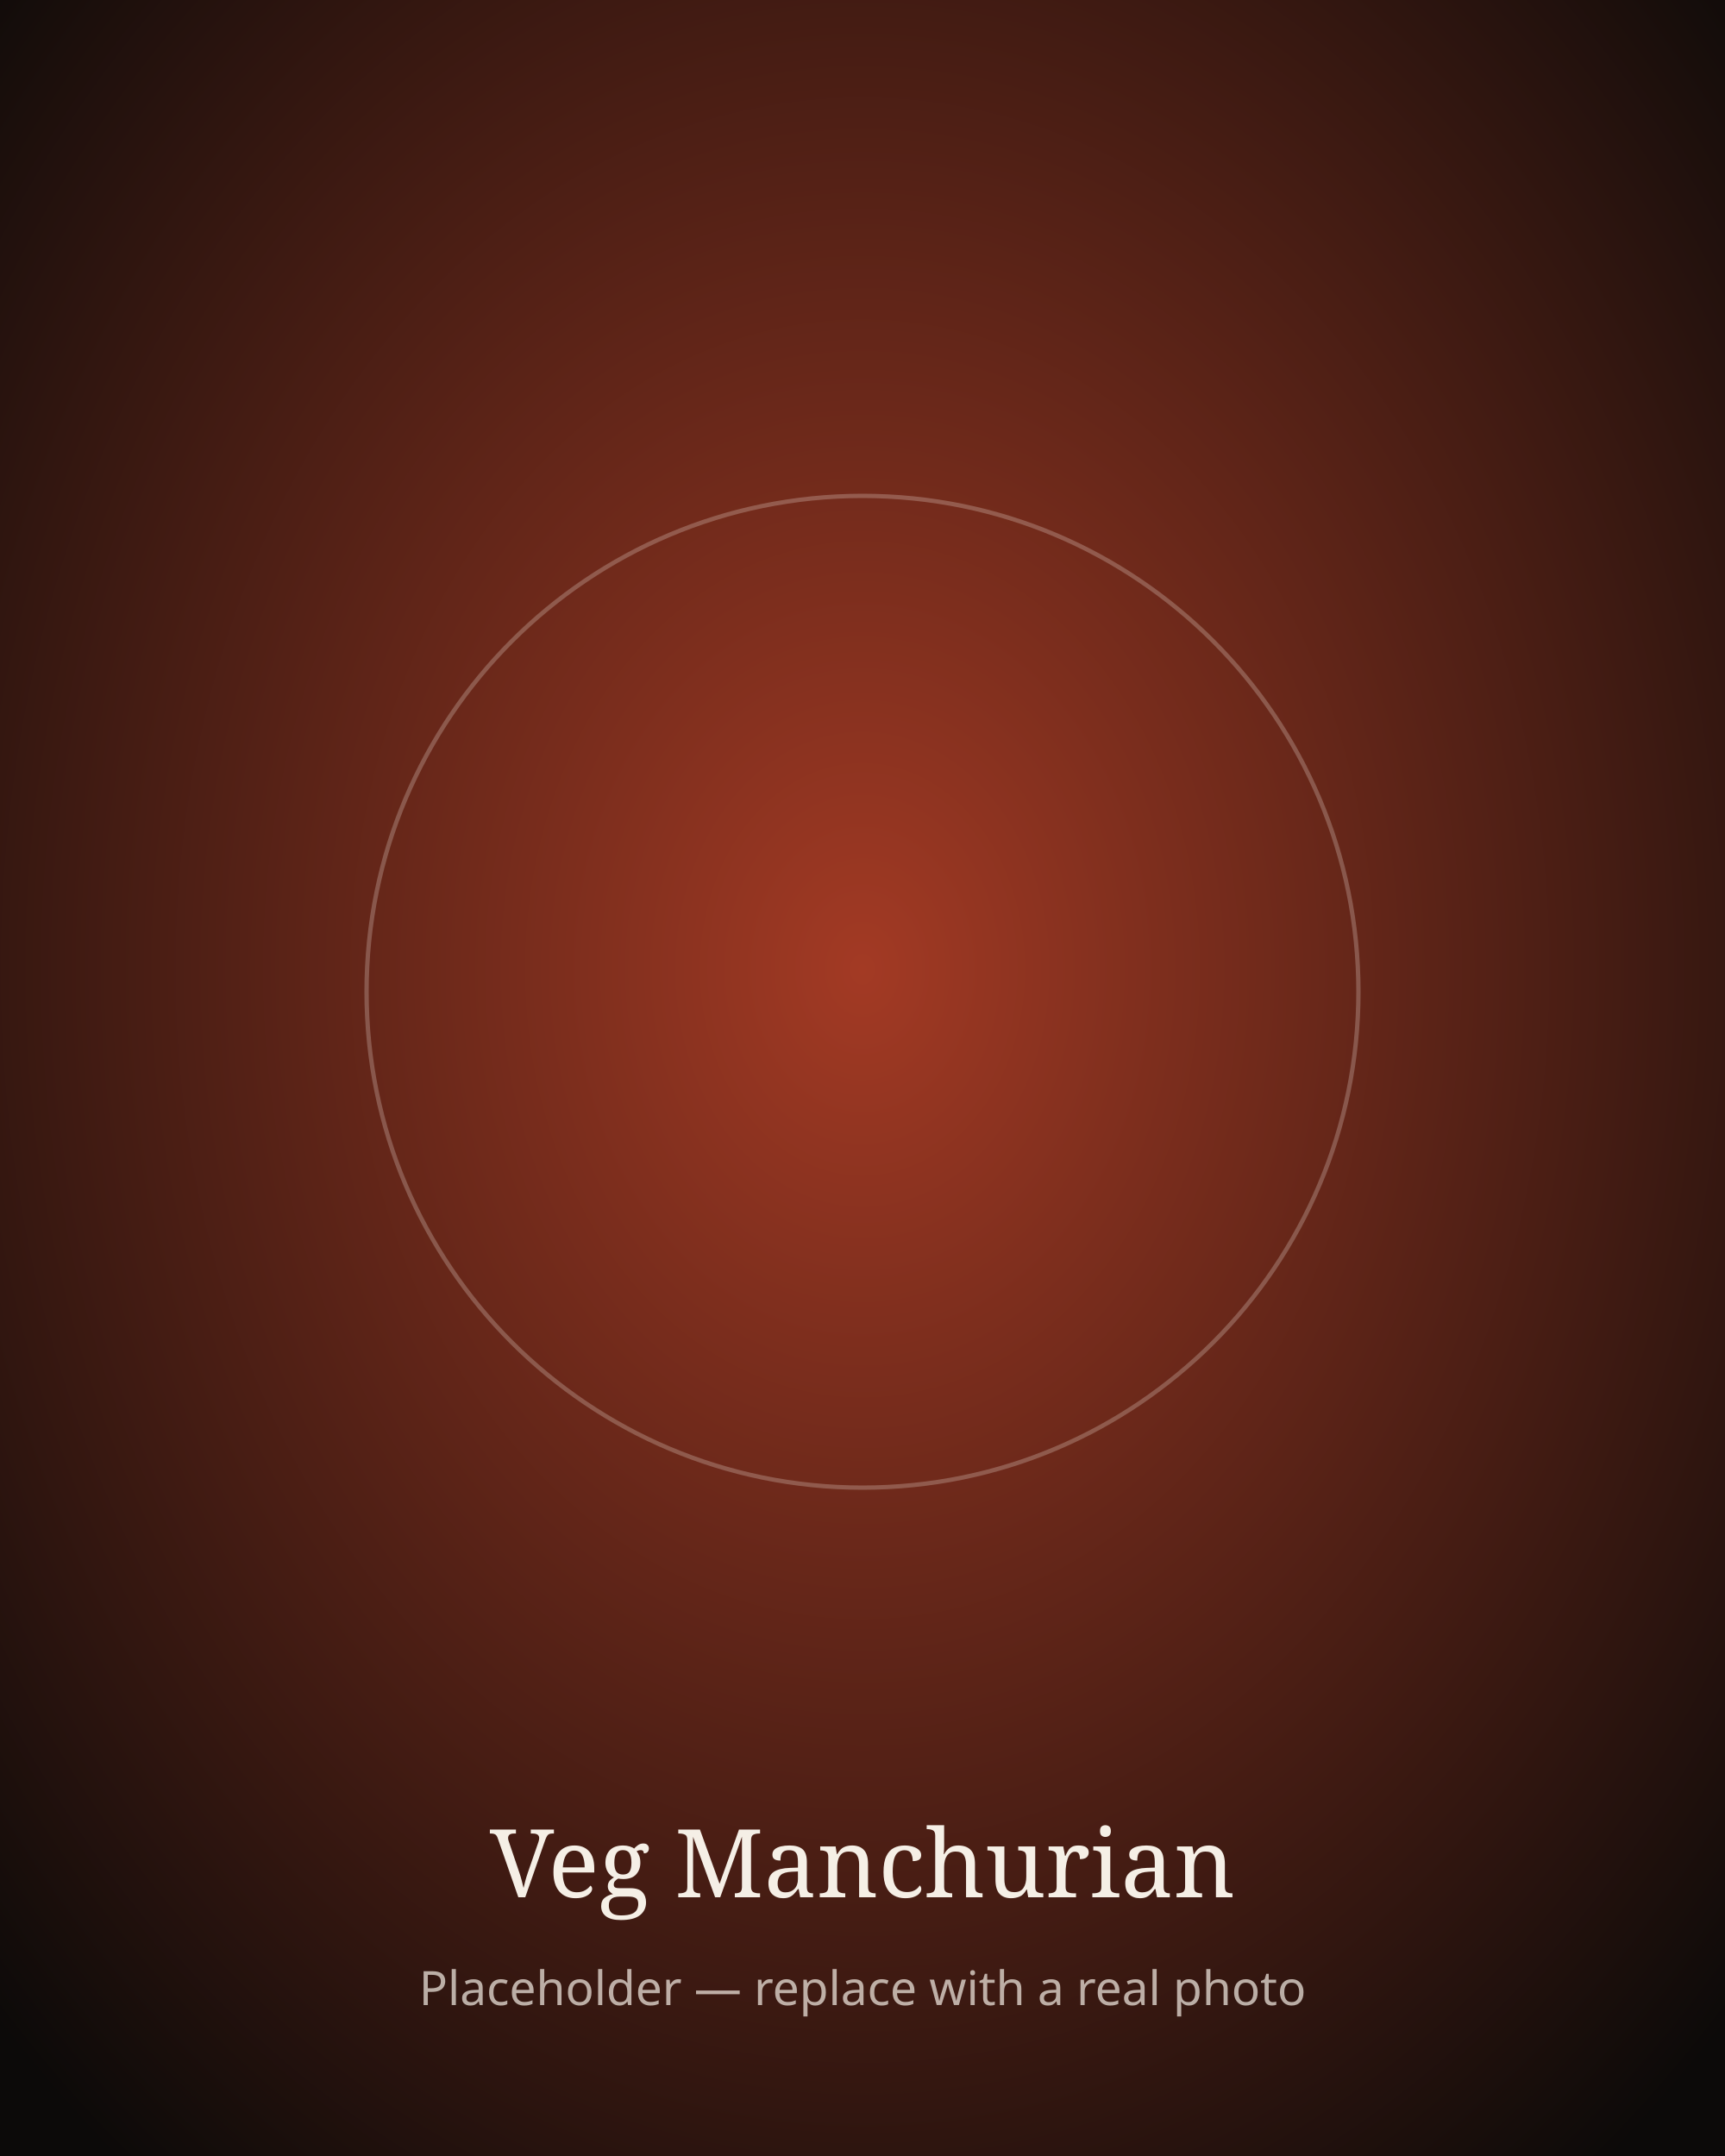
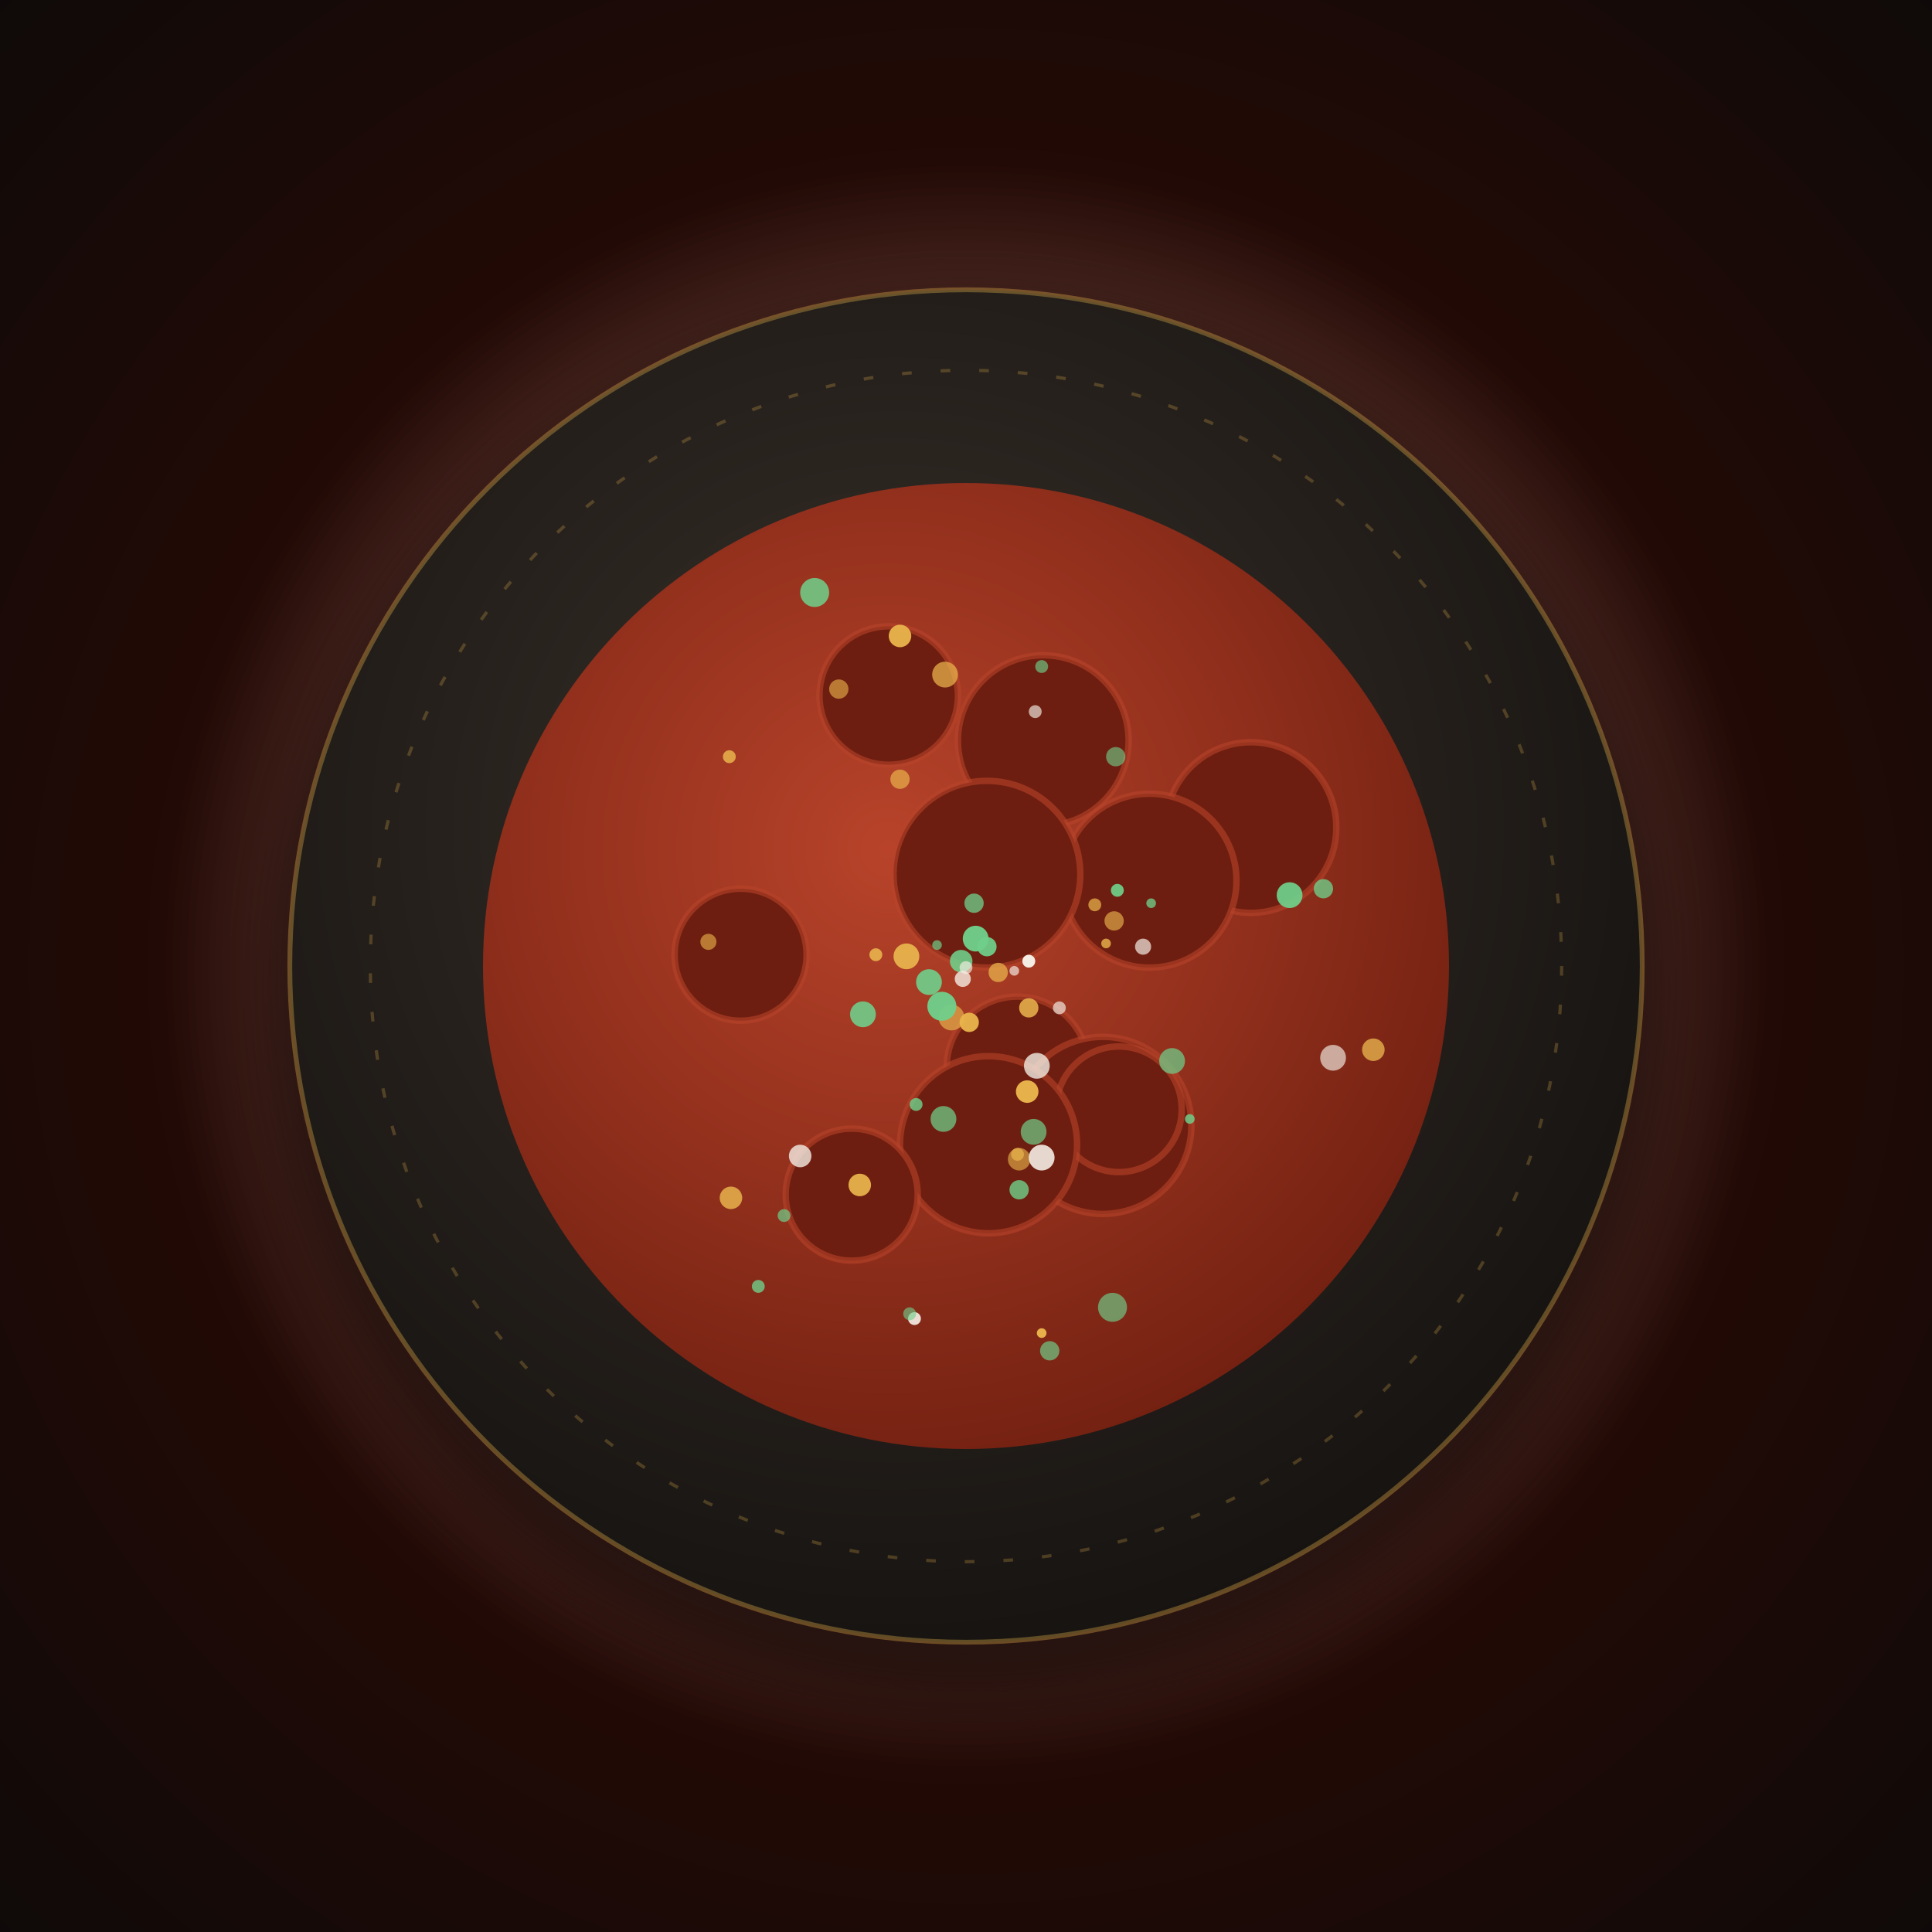
- <svg xmlns="http://www.w3.org/2000/svg" viewBox="0 0 800 1000" width="800" height="1000">
+ <svg xmlns="http://www.w3.org/2000/svg" viewBox="0 0 1200 1200" width="1200" height="1200">
  <defs>
-     <radialGradient id="g" cx="50%" cy="45%" r="70%">
-       <stop offset="0%" stop-color="#a33a24" />
+     <radialGradient id="bg" cx="50%" cy="50%" r="75%">
+       <stop offset="0%" stop-color="#a33a24" stop-opacity=".55" />
+       <stop offset="55%" stop-color="#220a06" />
      <stop offset="100%" stop-color="#0c0a09" />
    </radialGradient>
+     <radialGradient id="food" cx="42%" cy="38%" r="70%">
+       <stop offset="0%" stop-color="#b8432a" />
+       <stop offset="100%" stop-color="#6e1e10" />
+     </radialGradient>
+     <radialGradient id="plate" cx="45%" cy="40%" r="65%">
+       <stop offset="0%" stop-color="#3a322b" />
+       <stop offset="100%" stop-color="#14110f" />
+     </radialGradient>
+     <filter id="soft">
+       <feGaussianBlur stdDeviation="18" />
+     </filter>
  </defs>
-   <rect width="800" height="1000" fill="url(#g)" />
-   <circle cx="400" cy="460" r="230" fill="none" stroke="#f5efe6" stroke-opacity=".25" stroke-width="2" />
-   <text x="400" y="880" text-anchor="middle" font-family="Georgia,serif" font-size="44" fill="#f5efe6">Veg Manchurian</text>
-   <text x="400" y="930" text-anchor="middle" font-family="sans-serif" font-size="22" fill="#f5efe6" fill-opacity=".7">Placeholder — replace with a real photo</text>
+   <rect width="1200" height="1200" fill="url(#bg)" />
+   <circle cx="600" cy="620" r="430" fill="#000" opacity=".45" filter="url(#soft)" />
+   <circle cx="600" cy="600" r="420" fill="url(#plate)" stroke="#e9b44c" stroke-opacity=".35" stroke-width="3" />
+   <circle cx="600" cy="600" r="370" fill="none" stroke="#e9b44c" stroke-opacity=".25" stroke-dasharray="6 18" stroke-width="2" />
+   <circle cx="600" cy="600" r="300" fill="url(#food)" />
+   <circle cx="632" cy="663" r="44" fill="#6e1e10" stroke="#b8432a" stroke-opacity=".6" stroke-width="4" />
+   <circle cx="685" cy="699" r="55" fill="#6e1e10" stroke="#b8432a" stroke-opacity=".6" stroke-width="4" />
+   <circle cx="777" cy="514" r="53" fill="#6e1e10" stroke="#b8432a" stroke-opacity=".6" stroke-width="4" />
+   <circle cx="714" cy="547" r="54" fill="#6e1e10" stroke="#b8432a" stroke-opacity=".6" stroke-width="4" />
+   <circle cx="695" cy="689" r="39" fill="#6e1e10" stroke="#b8432a" stroke-opacity=".6" stroke-width="4" />
+   <circle cx="648" cy="460" r="53" fill="#6e1e10" stroke="#b8432a" stroke-opacity=".6" stroke-width="4" />
+   <circle cx="614" cy="711" r="55" fill="#6e1e10" stroke="#b8432a" stroke-opacity=".6" stroke-width="4" />
+   <circle cx="552" cy="432" r="43" fill="#6e1e10" stroke="#b8432a" stroke-opacity=".6" stroke-width="4" />
+   <circle cx="529" cy="742" r="41" fill="#6e1e10" stroke="#b8432a" stroke-opacity=".6" stroke-width="4" />
+   <circle cx="460" cy="593" r="41" fill="#6e1e10" stroke="#b8432a" stroke-opacity=".6" stroke-width="4" />
+   <circle cx="613" cy="543" r="58" fill="#6e1e10" stroke="#b8432a" stroke-opacity=".6" stroke-width="4" />
+   <circle cx="568" cy="819" r="4" fill="#f5efe6" opacity="0.91" />
+   <circle cx="597" cy="597" r="7" fill="#6fcf8a" opacity="0.89" />
+   <circle cx="652" cy="839" r="6" fill="#6fcf8a" opacity="0.68" />
+   <circle cx="536" cy="630" r="8" fill="#6fcf8a" opacity="0.89" />
+   <circle cx="591" cy="632" r="8" fill="#e9b44c" opacity="0.67" />
+   <circle cx="559" cy="395" r="7" fill="#e9b44c" opacity="0.95" />
+   <circle cx="606" cy="583" r="8" fill="#6fcf8a" opacity="0.96" />
+   <circle cx="563" cy="594" r="8" fill="#e9b44c" opacity="0.93" />
+   <circle cx="801" cy="556" r="8" fill="#6fcf8a" opacity="0.93" />
+   <circle cx="822" cy="552" r="6" fill="#6fcf8a" opacity="0.78" />
+   <circle cx="647" cy="414" r="4" fill="#6fcf8a" opacity="0.65" />
+   <circle cx="853" cy="652" r="7" fill="#e9b44c" opacity="0.77" />
+   <circle cx="680" cy="562" r="4" fill="#e9b44c" opacity="0.72" />
+   <circle cx="828" cy="657" r="8" fill="#f5efe6" opacity="0.65" />
+   <circle cx="633" cy="739" r="6" fill="#6fcf8a" opacity="0.80" />
+   <circle cx="544" cy="593" r="4" fill="#e9b44c" opacity="0.89" />
+   <circle cx="506" cy="368" r="9" fill="#6fcf8a" opacity="0.86" />
+   <circle cx="639" cy="597" r="4" fill="#f5efe6" opacity="0.99" />
+   <circle cx="687" cy="586" r="3" fill="#e9b44c" opacity="0.80" />
+   <circle cx="534" cy="736" r="7" fill="#e9b44c" opacity="0.93" />
+   <circle cx="693" cy="470" r="6" fill="#6fcf8a" opacity="0.62" />
+   <circle cx="602" cy="635" r="6" fill="#e9b44c" opacity="0.95" />
+   <circle cx="633" cy="720" r="7" fill="#e9b44c" opacity="0.62" />
+   <circle cx="586" cy="695" r="8" fill="#6fcf8a" opacity="0.73" />
+   <circle cx="632" cy="717" r="4" fill="#e9b44c" opacity="0.71" />
+   <circle cx="630" cy="603" r="3" fill="#f5efe6" opacity="0.67" />
+   <circle cx="559" cy="484" r="6" fill="#e9b44c" opacity="0.69" />
+   <circle cx="497" cy="718" r="7" fill="#f5efe6" opacity="0.79" />
+   <circle cx="440" cy="585" r="5" fill="#e9b44c" opacity="0.61" />
+   <circle cx="647" cy="828" r="3" fill="#e9b44c" opacity="0.97" />
+   <circle cx="715" cy="561" r="3" fill="#6fcf8a" opacity="0.77" />
+   <circle cx="521" cy="428" r="6" fill="#e9b44c" opacity="0.61" />
+   <circle cx="728" cy="659" r="8" fill="#6fcf8a" opacity="0.72" />
+   <circle cx="694" cy="553" r="4" fill="#6fcf8a" opacity="0.92" />
+   <circle cx="644" cy="662" r="8" fill="#f5efe6" opacity="0.78" />
+   <circle cx="453" cy="470" r="4" fill="#e9b44c" opacity="0.84" />
+   <circle cx="638" cy="678" r="7" fill="#e9b44c" opacity="0.98" />
+   <circle cx="739" cy="695" r="3" fill="#6fcf8a" opacity="0.83" />
+   <circle cx="692" cy="572" r="6" fill="#e9b44c" opacity="0.64" />
+   <circle cx="691" cy="812" r="9" fill="#6fcf8a" opacity="0.65" />
+   <circle cx="454" cy="744" r="7" fill="#e9b44c" opacity="0.83" />
+   <circle cx="710" cy="588" r="5" fill="#f5efe6" opacity="0.69" />
+   <circle cx="577" cy="610" r="8" fill="#6fcf8a" opacity="0.91" />
+   <circle cx="613" cy="588" r="6" fill="#6fcf8a" opacity="0.93" />
+   <circle cx="565" cy="816" r="4" fill="#6fcf8a" opacity="0.62" />
+   <circle cx="600" cy="601" r="4" fill="#f5efe6" opacity="0.65" />
+   <circle cx="585" cy="625" r="9" fill="#6fcf8a" opacity="0.95" />
+   <circle cx="647" cy="719" r="8" fill="#f5efe6" opacity="0.89" />
+   <circle cx="598" cy="608" r="5" fill="#f5efe6" opacity="0.79" />
+   <circle cx="569" cy="686" r="4" fill="#6fcf8a" opacity="0.82" />
+   <circle cx="642" cy="703" r="8" fill="#6fcf8a" opacity="0.70" />
+   <circle cx="605" cy="561" r="6" fill="#6fcf8a" opacity="0.76" />
+   <circle cx="639" cy="626" r="6" fill="#e9b44c" opacity="0.86" />
+   <circle cx="582" cy="587" r="3" fill="#6fcf8a" opacity="0.70" />
+   <circle cx="658" cy="626" r="4" fill="#f5efe6" opacity="0.67" />
+   <circle cx="587" cy="419" r="8" fill="#e9b44c" opacity="0.73" />
+   <circle cx="643" cy="442" r="4" fill="#f5efe6" opacity="0.65" />
+   <circle cx="620" cy="604" r="6" fill="#e9b44c" opacity="0.73" />
+   <circle cx="471" cy="799" r="4" fill="#6fcf8a" opacity="0.80" />
+   <circle cx="487" cy="755" r="4" fill="#6fcf8a" opacity="0.70" />
</svg>
